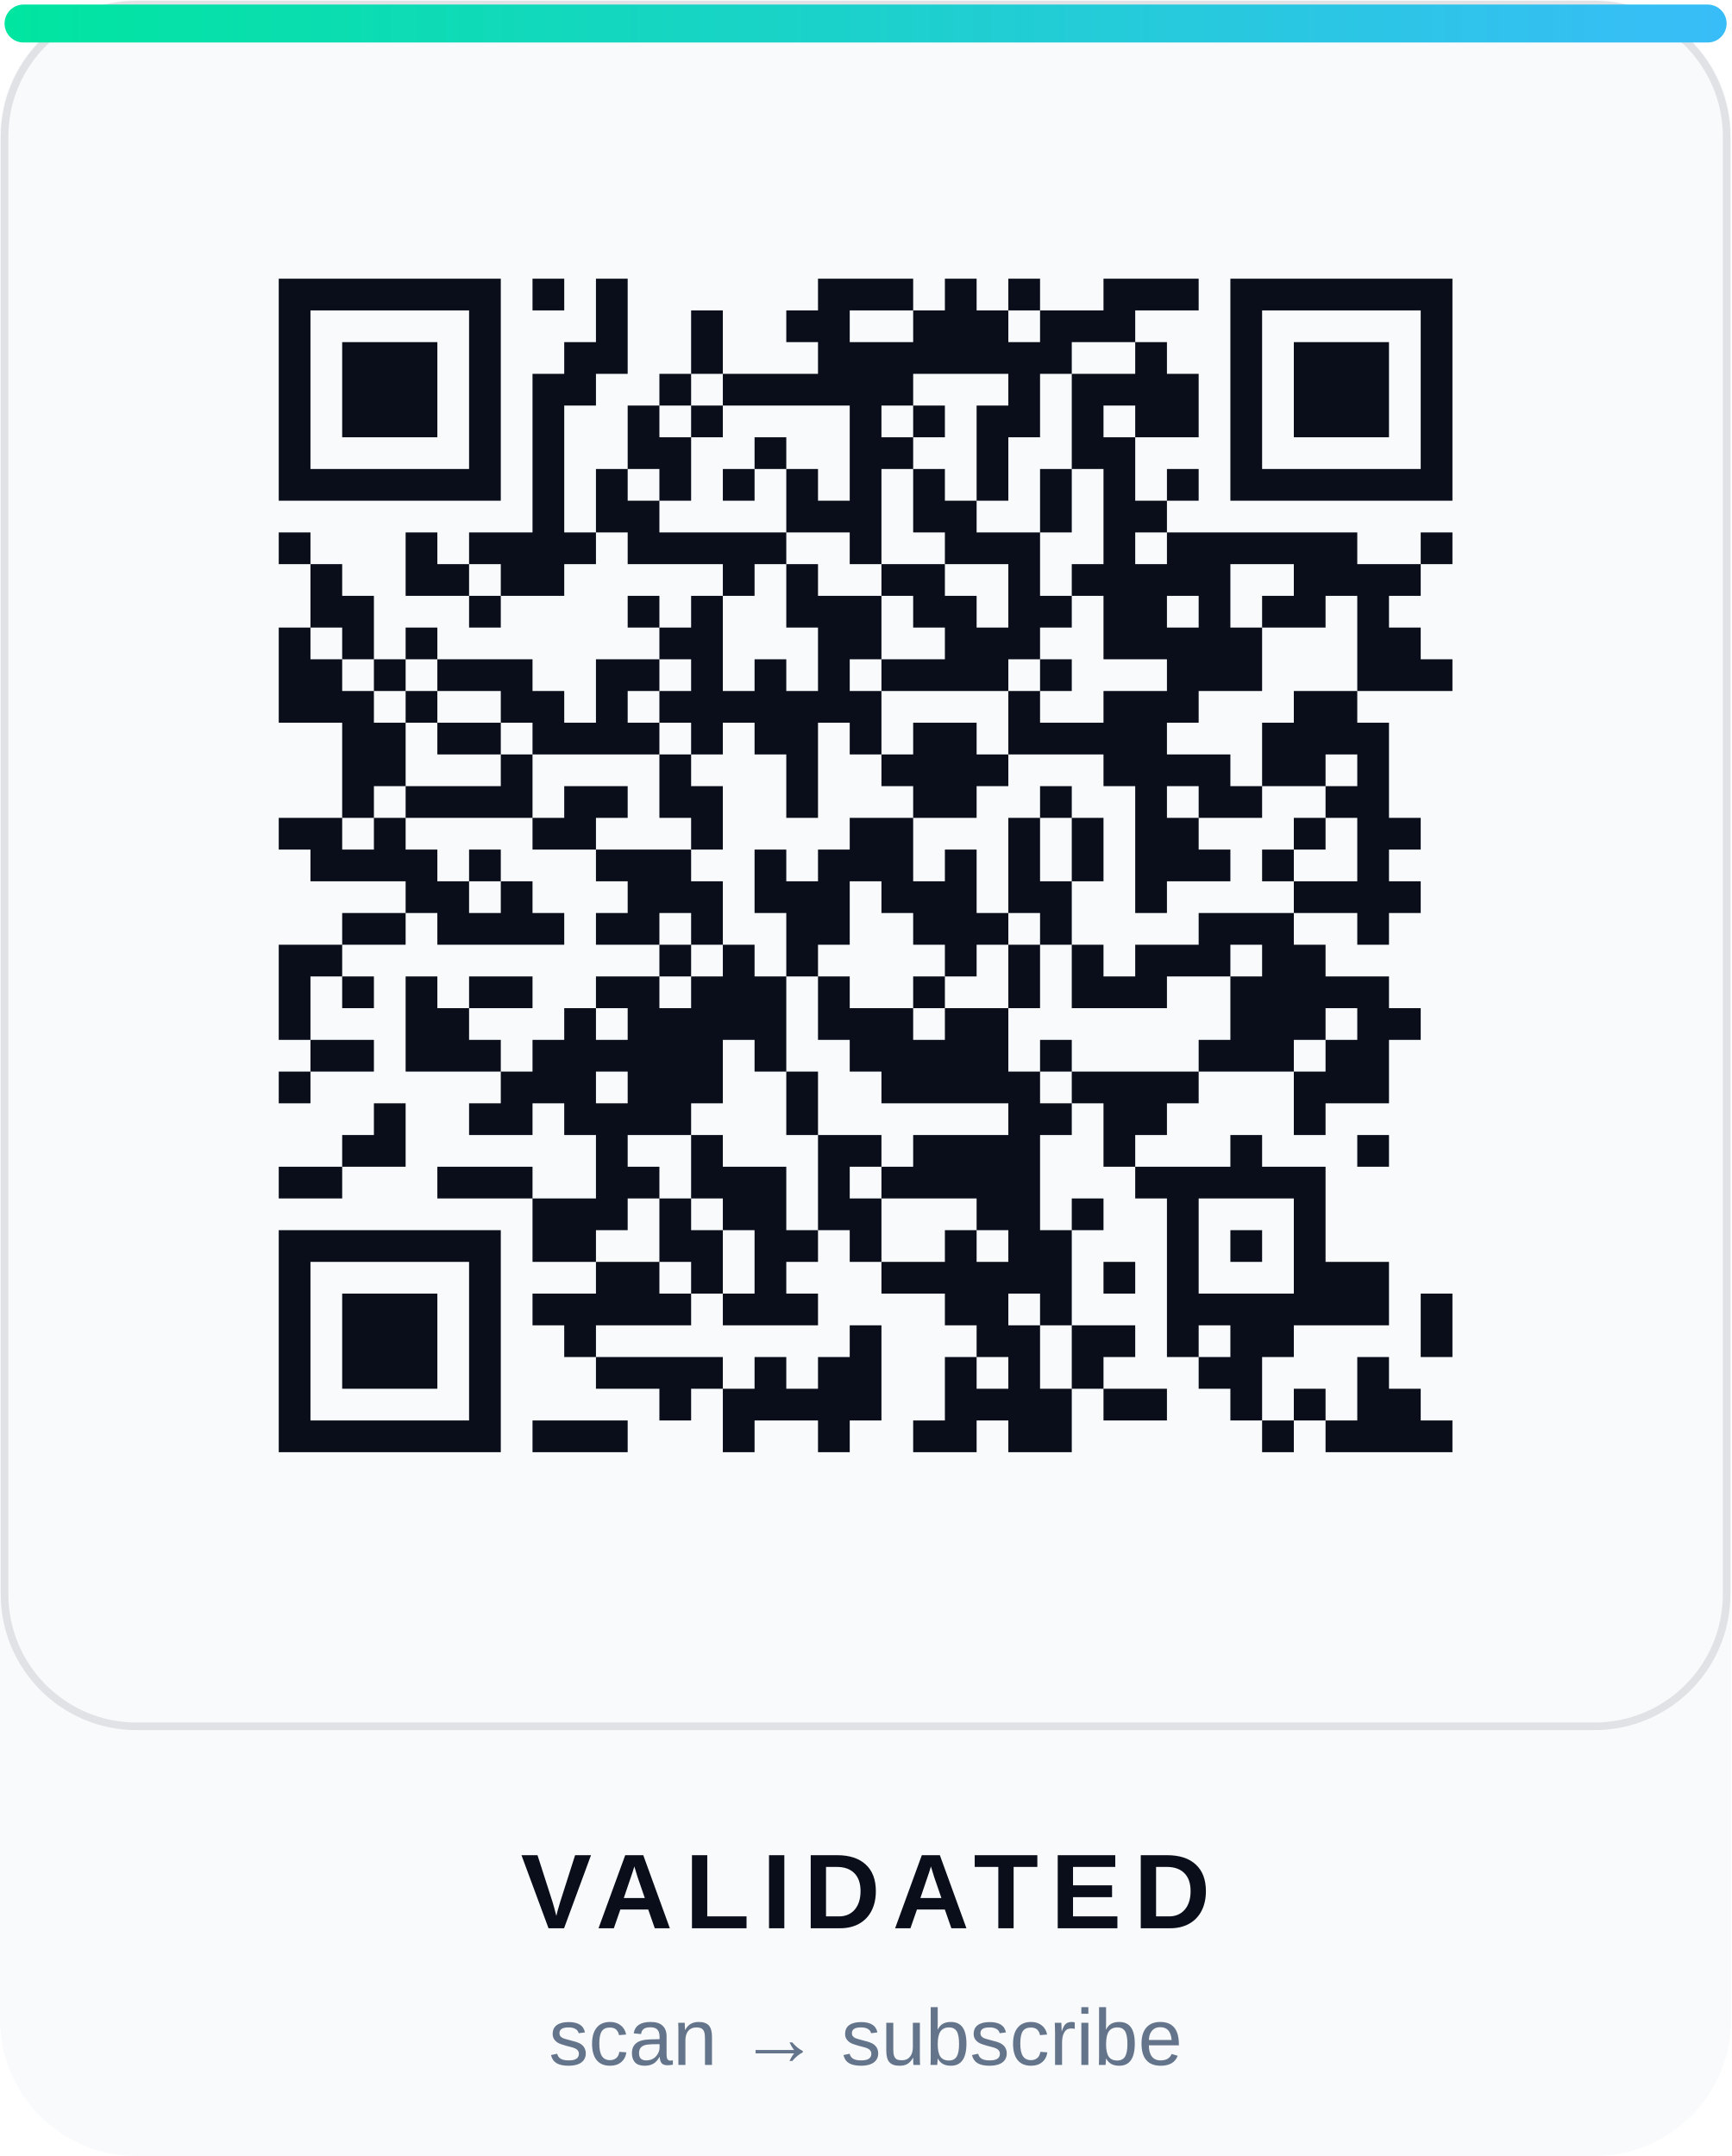
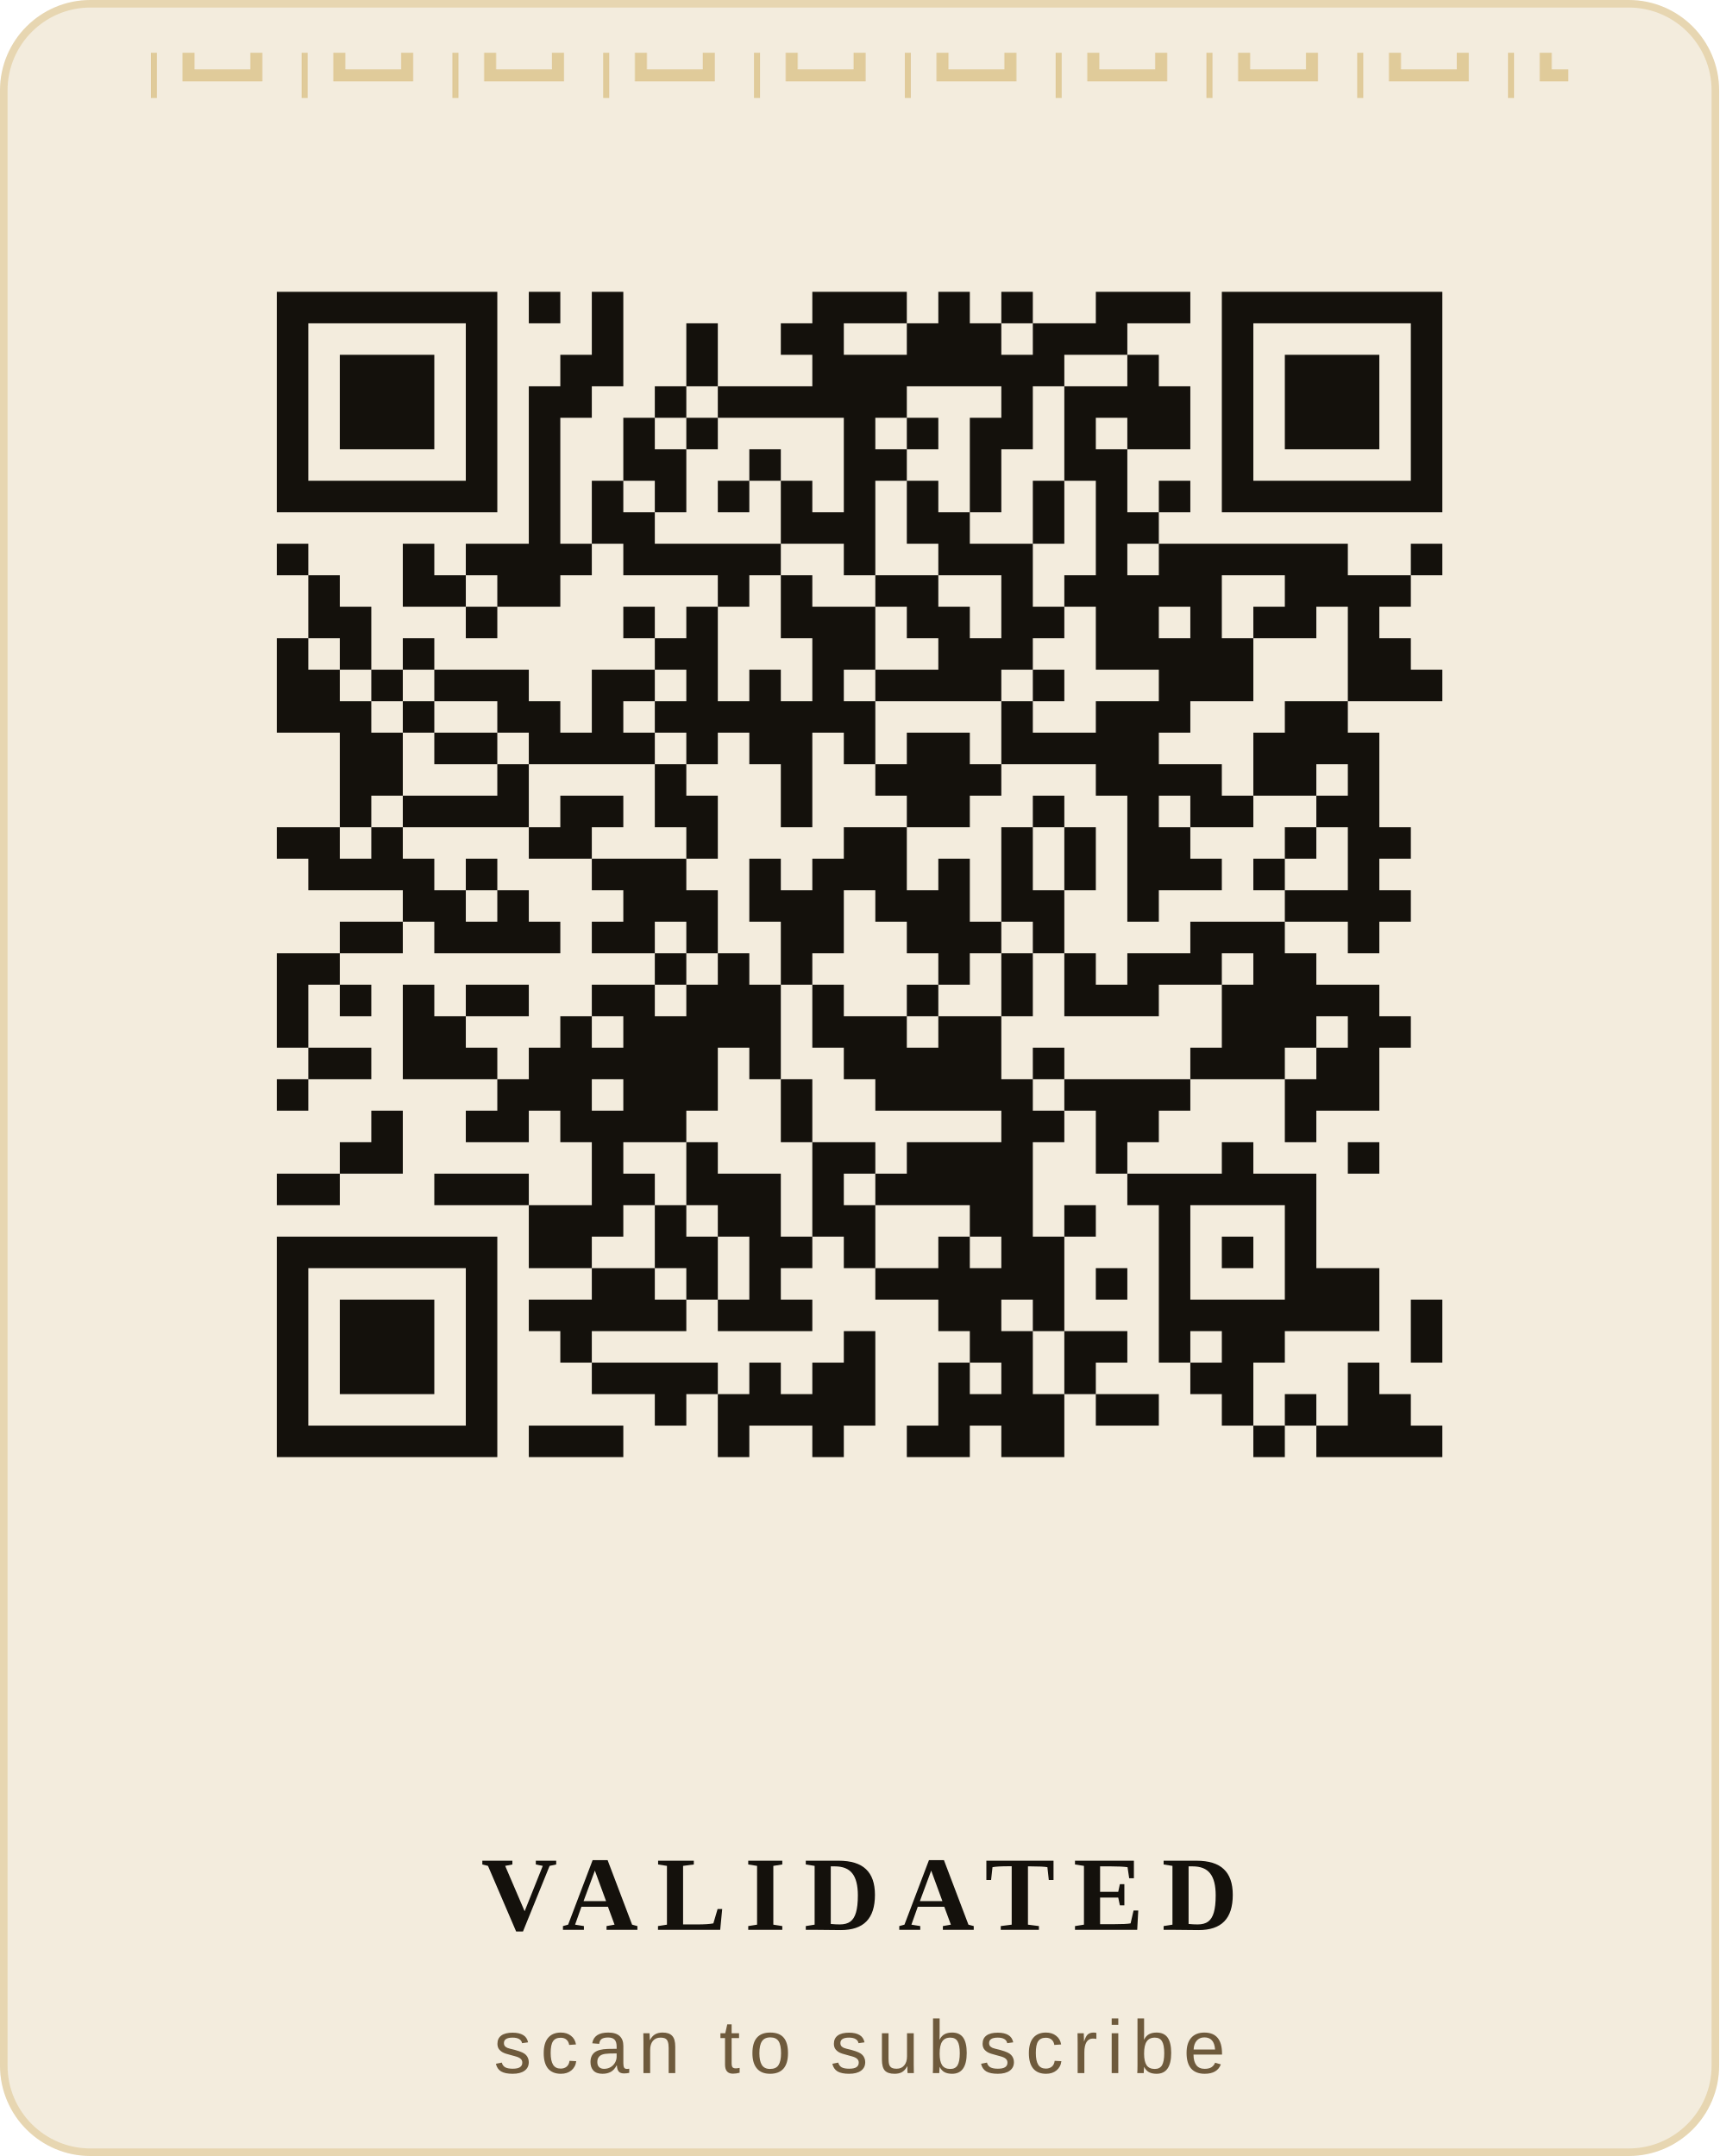
- <svg xmlns="http://www.w3.org/2000/svg" width="228" height="284" viewBox="0 0 228 284" role="img" aria-label="VALIDATED">
+ <svg xmlns="http://www.w3.org/2000/svg" width="228" height="286" viewBox="0 0 228 286" role="img" aria-label="VALIDATED">
  <defs>
-     <linearGradient id="gTop" x1="0" y1="0" x2="1" y2="0">
-       <stop offset="0" stop-color="#00E5A0" />
-       <stop offset="1" stop-color="#38BDF8" />
-     </linearGradient>
+     <pattern id="mk" width="20" height="14" patternUnits="userSpaceOnUse">
+       <path d="M0 14V0H14V10H5V5H9" fill="none" stroke="#C9A24A" stroke-width="1.6" opacity=".45" />
+     </pattern>
  </defs>
-   <rect width="228" height="284" rx="18" fill="#F8FAFC" />
-   <rect x="0.6" y="0.6" width="226.8" height="226.8" rx="17.4" fill="none" stroke="#0A0E1A" stroke-opacity="0.10" />
-   <rect x="0.6" y="0.6" width="226.8" height="5" rx="2.5" fill="url(#gTop)" />
-   <g transform="translate(20,20) scale(4.17778)">
-     <path d="M4,4H5V5H4zM5,4H6V5H5zM6,4H7V5H6zM7,4H8V5H7zM8,4H9V5H8zM9,4H10V5H9zM10,4H11V5H10zM12,4H13V5H12zM14,4H15V5H14zM21,4H22V5H21zM22,4H23V5H22zM23,4H24V5H23zM25,4H26V5H25zM27,4H28V5H27zM30,4H31V5H30zM31,4H32V5H31zM32,4H33V5H32zM34,4H35V5H34zM35,4H36V5H35zM36,4H37V5H36zM37,4H38V5H37zM38,4H39V5H38zM39,4H40V5H39zM40,4H41V5H40zM4,5H5V6H4zM10,5H11V6H10zM14,5H15V6H14zM17,5H18V6H17zM20,5H21V6H20zM21,5H22V6H21zM24,5H25V6H24zM25,5H26V6H25zM26,5H27V6H26zM28,5H29V6H28zM29,5H30V6H29zM30,5H31V6H30zM34,5H35V6H34zM40,5H41V6H40zM4,6H5V7H4zM6,6H7V7H6zM7,6H8V7H7zM8,6H9V7H8zM10,6H11V7H10zM13,6H14V7H13zM14,6H15V7H14zM17,6H18V7H17zM21,6H22V7H21zM22,6H23V7H22zM23,6H24V7H23zM24,6H25V7H24zM25,6H26V7H25zM26,6H27V7H26zM27,6H28V7H27zM28,6H29V7H28zM31,6H32V7H31zM34,6H35V7H34zM36,6H37V7H36zM37,6H38V7H37zM38,6H39V7H38zM40,6H41V7H40zM4,7H5V8H4zM6,7H7V8H6zM7,7H8V8H7zM8,7H9V8H8zM10,7H11V8H10zM12,7H13V8H12zM13,7H14V8H13zM16,7H17V8H16zM18,7H19V8H18zM19,7H20V8H19zM20,7H21V8H20zM21,7H22V8H21zM22,7H23V8H22zM23,7H24V8H23zM27,7H28V8H27zM29,7H30V8H29zM30,7H31V8H30zM31,7H32V8H31zM32,7H33V8H32zM34,7H35V8H34zM36,7H37V8H36zM37,7H38V8H37zM38,7H39V8H38zM40,7H41V8H40zM4,8H5V9H4zM6,8H7V9H6zM7,8H8V9H7zM8,8H9V9H8zM10,8H11V9H10zM12,8H13V9H12zM15,8H16V9H15zM17,8H18V9H17zM22,8H23V9H22zM24,8H25V9H24zM26,8H27V9H26zM27,8H28V9H27zM29,8H30V9H29zM31,8H32V9H31zM32,8H33V9H32zM34,8H35V9H34zM36,8H37V9H36zM37,8H38V9H37zM38,8H39V9H38zM40,8H41V9H40zM4,9H5V10H4zM10,9H11V10H10zM12,9H13V10H12zM15,9H16V10H15zM16,9H17V10H16zM19,9H20V10H19zM22,9H23V10H22zM23,9H24V10H23zM26,9H27V10H26zM29,9H30V10H29zM30,9H31V10H30zM34,9H35V10H34zM40,9H41V10H40zM4,10H5V11H4zM5,10H6V11H5zM6,10H7V11H6zM7,10H8V11H7zM8,10H9V11H8zM9,10H10V11H9zM10,10H11V11H10zM12,10H13V11H12zM14,10H15V11H14zM16,10H17V11H16zM18,10H19V11H18zM20,10H21V11H20zM22,10H23V11H22zM24,10H25V11H24zM26,10H27V11H26zM28,10H29V11H28zM30,10H31V11H30zM32,10H33V11H32zM34,10H35V11H34zM35,10H36V11H35zM36,10H37V11H36zM37,10H38V11H37zM38,10H39V11H38zM39,10H40V11H39zM40,10H41V11H40zM12,11H13V12H12zM14,11H15V12H14zM15,11H16V12H15zM20,11H21V12H20zM21,11H22V12H21zM22,11H23V12H22zM24,11H25V12H24zM25,11H26V12H25zM28,11H29V12H28zM30,11H31V12H30zM31,11H32V12H31zM4,12H5V13H4zM8,12H9V13H8zM10,12H11V13H10zM11,12H12V13H11zM12,12H13V13H12zM13,12H14V13H13zM15,12H16V13H15zM16,12H17V13H16zM17,12H18V13H17zM18,12H19V13H18zM19,12H20V13H19zM22,12H23V13H22zM25,12H26V13H25zM26,12H27V13H26zM27,12H28V13H27zM30,12H31V13H30zM32,12H33V13H32zM33,12H34V13H33zM34,12H35V13H34zM35,12H36V13H35zM36,12H37V13H36zM37,12H38V13H37zM40,12H41V13H40zM5,13H6V14H5zM8,13H9V14H8zM9,13H10V14H9zM11,13H12V14H11zM12,13H13V14H12zM18,13H19V14H18zM20,13H21V14H20zM23,13H24V14H23zM24,13H25V14H24zM27,13H28V14H27zM29,13H30V14H29zM30,13H31V14H30zM31,13H32V14H31zM32,13H33V14H32zM33,13H34V14H33zM36,13H37V14H36zM37,13H38V14H37zM38,13H39V14H38zM39,13H40V14H39zM5,14H6V15H5zM6,14H7V15H6zM10,14H11V15H10zM15,14H16V15H15zM17,14H18V15H17zM20,14H21V15H20zM21,14H22V15H21zM22,14H23V15H22zM24,14H25V15H24zM25,14H26V15H25zM27,14H28V15H27zM28,14H29V15H28zM30,14H31V15H30zM31,14H32V15H31zM33,14H34V15H33zM35,14H36V15H35zM36,14H37V15H36zM38,14H39V15H38zM4,15H5V16H4zM6,15H7V16H6zM8,15H9V16H8zM16,15H17V16H16zM17,15H18V16H17zM21,15H22V16H21zM22,15H23V16H22zM25,15H26V16H25zM26,15H27V16H26zM27,15H28V16H27zM30,15H31V16H30zM31,15H32V16H31zM32,15H33V16H32zM33,15H34V16H33zM34,15H35V16H34zM38,15H39V16H38zM39,15H40V16H39zM4,16H5V17H4zM5,16H6V17H5zM7,16H8V17H7zM9,16H10V17H9zM10,16H11V17H10zM11,16H12V17H11zM14,16H15V17H14zM15,16H16V17H15zM17,16H18V17H17zM19,16H20V17H19zM21,16H22V17H21zM23,16H24V17H23zM24,16H25V17H24zM25,16H26V17H25zM26,16H27V17H26zM28,16H29V17H28zM32,16H33V17H32zM33,16H34V17H33zM34,16H35V17H34zM38,16H39V17H38zM39,16H40V17H39zM40,16H41V17H40zM4,17H5V18H4zM5,17H6V18H5zM6,17H7V18H6zM8,17H9V18H8zM11,17H12V18H11zM12,17H13V18H12zM14,17H15V18H14zM16,17H17V18H16zM17,17H18V18H17zM18,17H19V18H18zM19,17H20V18H19zM20,17H21V18H20zM21,17H22V18H21zM22,17H23V18H22zM27,17H28V18H27zM30,17H31V18H30zM31,17H32V18H31zM32,17H33V18H32zM36,17H37V18H36zM37,17H38V18H37zM6,18H7V19H6zM7,18H8V19H7zM9,18H10V19H9zM10,18H11V19H10zM12,18H13V19H12zM13,18H14V19H13zM14,18H15V19H14zM15,18H16V19H15zM17,18H18V19H17zM19,18H20V19H19zM20,18H21V19H20zM22,18H23V19H22zM24,18H25V19H24zM25,18H26V19H25zM27,18H28V19H27zM28,18H29V19H28zM29,18H30V19H29zM30,18H31V19H30zM31,18H32V19H31zM35,18H36V19H35zM36,18H37V19H36zM37,18H38V19H37zM38,18H39V19H38zM6,19H7V20H6zM7,19H8V20H7zM11,19H12V20H11zM16,19H17V20H16zM20,19H21V20H20zM23,19H24V20H23zM24,19H25V20H24zM25,19H26V20H25zM26,19H27V20H26zM30,19H31V20H30zM31,19H32V20H31zM32,19H33V20H32zM33,19H34V20H33zM35,19H36V20H35zM36,19H37V20H36zM38,19H39V20H38zM6,20H7V21H6zM8,20H9V21H8zM9,20H10V21H9zM10,20H11V21H10zM11,20H12V21H11zM13,20H14V21H13zM14,20H15V21H14zM16,20H17V21H16zM17,20H18V21H17zM20,20H21V21H20zM24,20H25V21H24zM25,20H26V21H25zM28,20H29V21H28zM31,20H32V21H31zM33,20H34V21H33zM34,20H35V21H34zM37,20H38V21H37zM38,20H39V21H38zM4,21H5V22H4zM5,21H6V22H5zM7,21H8V22H7zM12,21H13V22H12zM13,21H14V22H13zM17,21H18V22H17zM22,21H23V22H22zM23,21H24V22H23zM27,21H28V22H27zM29,21H30V22H29zM31,21H32V22H31zM32,21H33V22H32zM36,21H37V22H36zM38,21H39V22H38zM39,21H40V22H39zM5,22H6V23H5zM6,22H7V23H6zM7,22H8V23H7zM8,22H9V23H8zM10,22H11V23H10zM14,22H15V23H14zM15,22H16V23H15zM16,22H17V23H16zM19,22H20V23H19zM21,22H22V23H21zM22,22H23V23H22zM23,22H24V23H23zM25,22H26V23H25zM27,22H28V23H27zM29,22H30V23H29zM31,22H32V23H31zM32,22H33V23H32zM33,22H34V23H33zM35,22H36V23H35zM38,22H39V23H38zM8,23H9V24H8zM9,23H10V24H9zM11,23H12V24H11zM15,23H16V24H15zM16,23H17V24H16zM17,23H18V24H17zM19,23H20V24H19zM20,23H21V24H20zM21,23H22V24H21zM23,23H24V24H23zM24,23H25V24H24zM25,23H26V24H25zM27,23H28V24H27zM28,23H29V24H28zM31,23H32V24H31zM36,23H37V24H36zM37,23H38V24H37zM38,23H39V24H38zM39,23H40V24H39zM6,24H7V25H6zM7,24H8V25H7zM9,24H10V25H9zM10,24H11V25H10zM11,24H12V25H11zM12,24H13V25H12zM14,24H15V25H14zM15,24H16V25H15zM17,24H18V25H17zM20,24H21V25H20zM21,24H22V25H21zM24,24H25V25H24zM25,24H26V25H25zM26,24H27V25H26zM28,24H29V25H28zM33,24H34V25H33zM34,24H35V25H34zM35,24H36V25H35zM38,24H39V25H38zM4,25H5V26H4zM5,25H6V26H5zM16,25H17V26H16zM18,25H19V26H18zM20,25H21V26H20zM25,25H26V26H25zM27,25H28V26H27zM29,25H30V26H29zM31,25H32V26H31zM32,25H33V26H32zM33,25H34V26H33zM35,25H36V26H35zM36,25H37V26H36zM4,26H5V27H4zM6,26H7V27H6zM8,26H9V27H8zM10,26H11V27H10zM11,26H12V27H11zM14,26H15V27H14zM15,26H16V27H15zM17,26H18V27H17zM18,26H19V27H18zM19,26H20V27H19zM21,26H22V27H21zM24,26H25V27H24zM27,26H28V27H27zM29,26H30V27H29zM30,26H31V27H30zM31,26H32V27H31zM34,26H35V27H34zM35,26H36V27H35zM36,26H37V27H36zM37,26H38V27H37zM38,26H39V27H38zM4,27H5V28H4zM8,27H9V28H8zM9,27H10V28H9zM13,27H14V28H13zM15,27H16V28H15zM16,27H17V28H16zM17,27H18V28H17zM18,27H19V28H18zM19,27H20V28H19zM21,27H22V28H21zM22,27H23V28H22zM23,27H24V28H23zM25,27H26V28H25zM26,27H27V28H26zM34,27H35V28H34zM35,27H36V28H35zM36,27H37V28H36zM38,27H39V28H38zM39,27H40V28H39zM5,28H6V29H5zM6,28H7V29H6zM8,28H9V29H8zM9,28H10V29H9zM10,28H11V29H10zM12,28H13V29H12zM13,28H14V29H13zM14,28H15V29H14zM15,28H16V29H15zM16,28H17V29H16zM17,28H18V29H17zM19,28H20V29H19zM22,28H23V29H22zM23,28H24V29H23zM24,28H25V29H24zM25,28H26V29H25zM26,28H27V29H26zM28,28H29V29H28zM33,28H34V29H33zM34,28H35V29H34zM35,28H36V29H35zM37,28H38V29H37zM38,28H39V29H38zM4,29H5V30H4zM11,29H12V30H11zM12,29H13V30H12zM13,29H14V30H13zM15,29H16V30H15zM16,29H17V30H16zM17,29H18V30H17zM20,29H21V30H20zM23,29H24V30H23zM24,29H25V30H24zM25,29H26V30H25zM26,29H27V30H26zM27,29H28V30H27zM29,29H30V30H29zM30,29H31V30H30zM31,29H32V30H31zM32,29H33V30H32zM36,29H37V30H36zM37,29H38V30H37zM38,29H39V30H38zM7,30H8V31H7zM10,30H11V31H10zM11,30H12V31H11zM13,30H14V31H13zM14,30H15V31H14zM15,30H16V31H15zM16,30H17V31H16zM20,30H21V31H20zM27,30H28V31H27zM28,30H29V31H28zM30,30H31V31H30zM31,30H32V31H31zM36,30H37V31H36zM6,31H7V32H6zM7,31H8V32H7zM14,31H15V32H14zM17,31H18V32H17zM21,31H22V32H21zM22,31H23V32H22zM24,31H25V32H24zM25,31H26V32H25zM26,31H27V32H26zM27,31H28V32H27zM30,31H31V32H30zM34,31H35V32H34zM38,31H39V32H38zM4,32H5V33H4zM5,32H6V33H5zM9,32H10V33H9zM10,32H11V33H10zM11,32H12V33H11zM14,32H15V33H14zM15,32H16V33H15zM17,32H18V33H17zM18,32H19V33H18zM19,32H20V33H19zM21,32H22V33H21zM23,32H24V33H23zM24,32H25V33H24zM25,32H26V33H25zM26,32H27V33H26zM27,32H28V33H27zM31,32H32V33H31zM32,32H33V33H32zM33,32H34V33H33zM34,32H35V33H34zM35,32H36V33H35zM36,32H37V33H36zM12,33H13V34H12zM13,33H14V34H13zM14,33H15V34H14zM16,33H17V34H16zM18,33H19V34H18zM19,33H20V34H19zM21,33H22V34H21zM22,33H23V34H22zM26,33H27V34H26zM27,33H28V34H27zM29,33H30V34H29zM32,33H33V34H32zM36,33H37V34H36zM4,34H5V35H4zM5,34H6V35H5zM6,34H7V35H6zM7,34H8V35H7zM8,34H9V35H8zM9,34H10V35H9zM10,34H11V35H10zM12,34H13V35H12zM13,34H14V35H13zM16,34H17V35H16zM17,34H18V35H17zM19,34H20V35H19zM20,34H21V35H20zM22,34H23V35H22zM25,34H26V35H25zM27,34H28V35H27zM28,34H29V35H28zM32,34H33V35H32zM34,34H35V35H34zM36,34H37V35H36zM4,35H5V36H4zM10,35H11V36H10zM14,35H15V36H14zM15,35H16V36H15zM17,35H18V36H17zM19,35H20V36H19zM23,35H24V36H23zM24,35H25V36H24zM25,35H26V36H25zM26,35H27V36H26zM27,35H28V36H27zM28,35H29V36H28zM30,35H31V36H30zM32,35H33V36H32zM36,35H37V36H36zM37,35H38V36H37zM38,35H39V36H38zM4,36H5V37H4zM6,36H7V37H6zM7,36H8V37H7zM8,36H9V37H8zM10,36H11V37H10zM12,36H13V37H12zM13,36H14V37H13zM14,36H15V37H14zM15,36H16V37H15zM16,36H17V37H16zM18,36H19V37H18zM19,36H20V37H19zM20,36H21V37H20zM25,36H26V37H25zM26,36H27V37H26zM28,36H29V37H28zM32,36H33V37H32zM33,36H34V37H33zM34,36H35V37H34zM35,36H36V37H35zM36,36H37V37H36zM37,36H38V37H37zM38,36H39V37H38zM40,36H41V37H40zM4,37H5V38H4zM6,37H7V38H6zM7,37H8V38H7zM8,37H9V38H8zM10,37H11V38H10zM13,37H14V38H13zM22,37H23V38H22zM26,37H27V38H26zM27,37H28V38H27zM29,37H30V38H29zM30,37H31V38H30zM32,37H33V38H32zM34,37H35V38H34zM35,37H36V38H35zM40,37H41V38H40zM4,38H5V39H4zM6,38H7V39H6zM7,38H8V39H7zM8,38H9V39H8zM10,38H11V39H10zM14,38H15V39H14zM15,38H16V39H15zM16,38H17V39H16zM17,38H18V39H17zM19,38H20V39H19zM21,38H22V39H21zM22,38H23V39H22zM25,38H26V39H25zM27,38H28V39H27zM29,38H30V39H29zM33,38H34V39H33zM34,38H35V39H34zM38,38H39V39H38zM4,39H5V40H4zM10,39H11V40H10zM16,39H17V40H16zM18,39H19V40H18zM19,39H20V40H19zM20,39H21V40H20zM21,39H22V40H21zM22,39H23V40H22zM25,39H26V40H25zM26,39H27V40H26zM27,39H28V40H27zM28,39H29V40H28zM30,39H31V40H30zM31,39H32V40H31zM34,39H35V40H34zM36,39H37V40H36zM38,39H39V40H38zM39,39H40V40H39zM4,40H5V41H4zM5,40H6V41H5zM6,40H7V41H6zM7,40H8V41H7zM8,40H9V41H8zM9,40H10V41H9zM10,40H11V41H10zM12,40H13V41H12zM13,40H14V41H13zM14,40H15V41H14zM18,40H19V41H18zM21,40H22V41H21zM24,40H25V41H24zM25,40H26V41H25zM27,40H28V41H27zM28,40H29V41H28zM35,40H36V41H35zM37,40H38V41H37zM38,40H39V41H38zM39,40H40V41H39zM40,40H41V41H40z" fill="#0A0E1A" />
+   <rect width="228" height="286" rx="12" fill="#F3ECDD" />
+   <rect x="0.5" y="0.5" width="227" height="285" rx="11.5" fill="none" stroke="#C9A24A" stroke-opacity=".3" stroke-width="1" />
+   <rect x="20" y="7" width="188" height="6" fill="url(#mk)" />
+   <g transform="translate(20,22) scale(4.17778)">
+     <path d="M4,4H5V5H4zM5,4H6V5H5zM6,4H7V5H6zM7,4H8V5H7zM8,4H9V5H8zM9,4H10V5H9zM10,4H11V5H10zM12,4H13V5H12zM14,4H15V5H14zM21,4H22V5H21zM22,4H23V5H22zM23,4H24V5H23zM25,4H26V5H25zM27,4H28V5H27zM30,4H31V5H30zM31,4H32V5H31zM32,4H33V5H32zM34,4H35V5H34zM35,4H36V5H35zM36,4H37V5H36zM37,4H38V5H37zM38,4H39V5H38zM39,4H40V5H39zM40,4H41V5H40zM4,5H5V6H4zM10,5H11V6H10zM14,5H15V6H14zM17,5H18V6H17zM20,5H21V6H20zM21,5H22V6H21zM24,5H25V6H24zM25,5H26V6H25zM26,5H27V6H26zM28,5H29V6H28zM29,5H30V6H29zM30,5H31V6H30zM34,5H35V6H34zM40,5H41V6H40zM4,6H5V7H4zM6,6H7V7H6zM7,6H8V7H7zM8,6H9V7H8zM10,6H11V7H10zM13,6H14V7H13zM14,6H15V7H14zM17,6H18V7H17zM21,6H22V7H21zM22,6H23V7H22zM23,6H24V7H23zM24,6H25V7H24zM25,6H26V7H25zM26,6H27V7H26zM27,6H28V7H27zM28,6H29V7H28zM31,6H32V7H31zM34,6H35V7H34zM36,6H37V7H36zM37,6H38V7H37zM38,6H39V7H38zM40,6H41V7H40zM4,7H5V8H4zM6,7H7V8H6zM7,7H8V8H7zM8,7H9V8H8zM10,7H11V8H10zM12,7H13V8H12zM13,7H14V8H13zM16,7H17V8H16zM18,7H19V8H18zM19,7H20V8H19zM20,7H21V8H20zM21,7H22V8H21zM22,7H23V8H22zM23,7H24V8H23zM27,7H28V8H27zM29,7H30V8H29zM30,7H31V8H30zM31,7H32V8H31zM32,7H33V8H32zM34,7H35V8H34zM36,7H37V8H36zM37,7H38V8H37zM38,7H39V8H38zM40,7H41V8H40zM4,8H5V9H4zM6,8H7V9H6zM7,8H8V9H7zM8,8H9V9H8zM10,8H11V9H10zM12,8H13V9H12zM15,8H16V9H15zM17,8H18V9H17zM22,8H23V9H22zM24,8H25V9H24zM26,8H27V9H26zM27,8H28V9H27zM29,8H30V9H29zM31,8H32V9H31zM32,8H33V9H32zM34,8H35V9H34zM36,8H37V9H36zM37,8H38V9H37zM38,8H39V9H38zM40,8H41V9H40zM4,9H5V10H4zM10,9H11V10H10zM12,9H13V10H12zM15,9H16V10H15zM16,9H17V10H16zM19,9H20V10H19zM22,9H23V10H22zM23,9H24V10H23zM26,9H27V10H26zM29,9H30V10H29zM30,9H31V10H30zM34,9H35V10H34zM40,9H41V10H40zM4,10H5V11H4zM5,10H6V11H5zM6,10H7V11H6zM7,10H8V11H7zM8,10H9V11H8zM9,10H10V11H9zM10,10H11V11H10zM12,10H13V11H12zM14,10H15V11H14zM16,10H17V11H16zM18,10H19V11H18zM20,10H21V11H20zM22,10H23V11H22zM24,10H25V11H24zM26,10H27V11H26zM28,10H29V11H28zM30,10H31V11H30zM32,10H33V11H32zM34,10H35V11H34zM35,10H36V11H35zM36,10H37V11H36zM37,10H38V11H37zM38,10H39V11H38zM39,10H40V11H39zM40,10H41V11H40zM12,11H13V12H12zM14,11H15V12H14zM15,11H16V12H15zM20,11H21V12H20zM21,11H22V12H21zM22,11H23V12H22zM24,11H25V12H24zM25,11H26V12H25zM28,11H29V12H28zM30,11H31V12H30zM31,11H32V12H31zM4,12H5V13H4zM8,12H9V13H8zM10,12H11V13H10zM11,12H12V13H11zM12,12H13V13H12zM13,12H14V13H13zM15,12H16V13H15zM16,12H17V13H16zM17,12H18V13H17zM18,12H19V13H18zM19,12H20V13H19zM22,12H23V13H22zM25,12H26V13H25zM26,12H27V13H26zM27,12H28V13H27zM30,12H31V13H30zM32,12H33V13H32zM33,12H34V13H33zM34,12H35V13H34zM35,12H36V13H35zM36,12H37V13H36zM37,12H38V13H37zM40,12H41V13H40zM5,13H6V14H5zM8,13H9V14H8zM9,13H10V14H9zM11,13H12V14H11zM12,13H13V14H12zM18,13H19V14H18zM20,13H21V14H20zM23,13H24V14H23zM24,13H25V14H24zM27,13H28V14H27zM29,13H30V14H29zM30,13H31V14H30zM31,13H32V14H31zM32,13H33V14H32zM33,13H34V14H33zM36,13H37V14H36zM37,13H38V14H37zM38,13H39V14H38zM39,13H40V14H39zM5,14H6V15H5zM6,14H7V15H6zM10,14H11V15H10zM15,14H16V15H15zM17,14H18V15H17zM20,14H21V15H20zM21,14H22V15H21zM22,14H23V15H22zM24,14H25V15H24zM25,14H26V15H25zM27,14H28V15H27zM28,14H29V15H28zM30,14H31V15H30zM31,14H32V15H31zM33,14H34V15H33zM35,14H36V15H35zM36,14H37V15H36zM38,14H39V15H38zM4,15H5V16H4zM6,15H7V16H6zM8,15H9V16H8zM16,15H17V16H16zM17,15H18V16H17zM21,15H22V16H21zM22,15H23V16H22zM25,15H26V16H25zM26,15H27V16H26zM27,15H28V16H27zM30,15H31V16H30zM31,15H32V16H31zM32,15H33V16H32zM33,15H34V16H33zM34,15H35V16H34zM38,15H39V16H38zM39,15H40V16H39zM4,16H5V17H4zM5,16H6V17H5zM7,16H8V17H7zM9,16H10V17H9zM10,16H11V17H10zM11,16H12V17H11zM14,16H15V17H14zM15,16H16V17H15zM17,16H18V17H17zM19,16H20V17H19zM21,16H22V17H21zM23,16H24V17H23zM24,16H25V17H24zM25,16H26V17H25zM26,16H27V17H26zM28,16H29V17H28zM32,16H33V17H32zM33,16H34V17H33zM34,16H35V17H34zM38,16H39V17H38zM39,16H40V17H39zM40,16H41V17H40zM4,17H5V18H4zM5,17H6V18H5zM6,17H7V18H6zM8,17H9V18H8zM11,17H12V18H11zM12,17H13V18H12zM14,17H15V18H14zM16,17H17V18H16zM17,17H18V18H17zM18,17H19V18H18zM19,17H20V18H19zM20,17H21V18H20zM21,17H22V18H21zM22,17H23V18H22zM27,17H28V18H27zM30,17H31V18H30zM31,17H32V18H31zM32,17H33V18H32zM36,17H37V18H36zM37,17H38V18H37zM6,18H7V19H6zM7,18H8V19H7zM9,18H10V19H9zM10,18H11V19H10zM12,18H13V19H12zM13,18H14V19H13zM14,18H15V19H14zM15,18H16V19H15zM17,18H18V19H17zM19,18H20V19H19zM20,18H21V19H20zM22,18H23V19H22zM24,18H25V19H24zM25,18H26V19H25zM27,18H28V19H27zM28,18H29V19H28zM29,18H30V19H29zM30,18H31V19H30zM31,18H32V19H31zM35,18H36V19H35zM36,18H37V19H36zM37,18H38V19H37zM38,18H39V19H38zM6,19H7V20H6zM7,19H8V20H7zM11,19H12V20H11zM16,19H17V20H16zM20,19H21V20H20zM23,19H24V20H23zM24,19H25V20H24zM25,19H26V20H25zM26,19H27V20H26zM30,19H31V20H30zM31,19H32V20H31zM32,19H33V20H32zM33,19H34V20H33zM35,19H36V20H35zM36,19H37V20H36zM38,19H39V20H38zM6,20H7V21H6zM8,20H9V21H8zM9,20H10V21H9zM10,20H11V21H10zM11,20H12V21H11zM13,20H14V21H13zM14,20H15V21H14zM16,20H17V21H16zM17,20H18V21H17zM20,20H21V21H20zM24,20H25V21H24zM25,20H26V21H25zM28,20H29V21H28zM31,20H32V21H31zM33,20H34V21H33zM34,20H35V21H34zM37,20H38V21H37zM38,20H39V21H38zM4,21H5V22H4zM5,21H6V22H5zM7,21H8V22H7zM12,21H13V22H12zM13,21H14V22H13zM17,21H18V22H17zM22,21H23V22H22zM23,21H24V22H23zM27,21H28V22H27zM29,21H30V22H29zM31,21H32V22H31zM32,21H33V22H32zM36,21H37V22H36zM38,21H39V22H38zM39,21H40V22H39zM5,22H6V23H5zM6,22H7V23H6zM7,22H8V23H7zM8,22H9V23H8zM10,22H11V23H10zM14,22H15V23H14zM15,22H16V23H15zM16,22H17V23H16zM19,22H20V23H19zM21,22H22V23H21zM22,22H23V23H22zM23,22H24V23H23zM25,22H26V23H25zM27,22H28V23H27zM29,22H30V23H29zM31,22H32V23H31zM32,22H33V23H32zM33,22H34V23H33zM35,22H36V23H35zM38,22H39V23H38zM8,23H9V24H8zM9,23H10V24H9zM11,23H12V24H11zM15,23H16V24H15zM16,23H17V24H16zM17,23H18V24H17zM19,23H20V24H19zM20,23H21V24H20zM21,23H22V24H21zM23,23H24V24H23zM24,23H25V24H24zM25,23H26V24H25zM27,23H28V24H27zM28,23H29V24H28zM31,23H32V24H31zM36,23H37V24H36zM37,23H38V24H37zM38,23H39V24H38zM39,23H40V24H39zM6,24H7V25H6zM7,24H8V25H7zM9,24H10V25H9zM10,24H11V25H10zM11,24H12V25H11zM12,24H13V25H12zM14,24H15V25H14zM15,24H16V25H15zM17,24H18V25H17zM20,24H21V25H20zM21,24H22V25H21zM24,24H25V25H24zM25,24H26V25H25zM26,24H27V25H26zM28,24H29V25H28zM33,24H34V25H33zM34,24H35V25H34zM35,24H36V25H35zM38,24H39V25H38zM4,25H5V26H4zM5,25H6V26H5zM16,25H17V26H16zM18,25H19V26H18zM20,25H21V26H20zM25,25H26V26H25zM27,25H28V26H27zM29,25H30V26H29zM31,25H32V26H31zM32,25H33V26H32zM33,25H34V26H33zM35,25H36V26H35zM36,25H37V26H36zM4,26H5V27H4zM6,26H7V27H6zM8,26H9V27H8zM10,26H11V27H10zM11,26H12V27H11zM14,26H15V27H14zM15,26H16V27H15zM17,26H18V27H17zM18,26H19V27H18zM19,26H20V27H19zM21,26H22V27H21zM24,26H25V27H24zM27,26H28V27H27zM29,26H30V27H29zM30,26H31V27H30zM31,26H32V27H31zM34,26H35V27H34zM35,26H36V27H35zM36,26H37V27H36zM37,26H38V27H37zM38,26H39V27H38zM4,27H5V28H4zM8,27H9V28H8zM9,27H10V28H9zM13,27H14V28H13zM15,27H16V28H15zM16,27H17V28H16zM17,27H18V28H17zM18,27H19V28H18zM19,27H20V28H19zM21,27H22V28H21zM22,27H23V28H22zM23,27H24V28H23zM25,27H26V28H25zM26,27H27V28H26zM34,27H35V28H34zM35,27H36V28H35zM36,27H37V28H36zM38,27H39V28H38zM39,27H40V28H39zM5,28H6V29H5zM6,28H7V29H6zM8,28H9V29H8zM9,28H10V29H9zM10,28H11V29H10zM12,28H13V29H12zM13,28H14V29H13zM14,28H15V29H14zM15,28H16V29H15zM16,28H17V29H16zM17,28H18V29H17zM19,28H20V29H19zM22,28H23V29H22zM23,28H24V29H23zM24,28H25V29H24zM25,28H26V29H25zM26,28H27V29H26zM28,28H29V29H28zM33,28H34V29H33zM34,28H35V29H34zM35,28H36V29H35zM37,28H38V29H37zM38,28H39V29H38zM4,29H5V30H4zM11,29H12V30H11zM12,29H13V30H12zM13,29H14V30H13zM15,29H16V30H15zM16,29H17V30H16zM17,29H18V30H17zM20,29H21V30H20zM23,29H24V30H23zM24,29H25V30H24zM25,29H26V30H25zM26,29H27V30H26zM27,29H28V30H27zM29,29H30V30H29zM30,29H31V30H30zM31,29H32V30H31zM32,29H33V30H32zM36,29H37V30H36zM37,29H38V30H37zM38,29H39V30H38zM7,30H8V31H7zM10,30H11V31H10zM11,30H12V31H11zM13,30H14V31H13zM14,30H15V31H14zM15,30H16V31H15zM16,30H17V31H16zM20,30H21V31H20zM27,30H28V31H27zM28,30H29V31H28zM30,30H31V31H30zM31,30H32V31H31zM36,30H37V31H36zM6,31H7V32H6zM7,31H8V32H7zM14,31H15V32H14zM17,31H18V32H17zM21,31H22V32H21zM22,31H23V32H22zM24,31H25V32H24zM25,31H26V32H25zM26,31H27V32H26zM27,31H28V32H27zM30,31H31V32H30zM34,31H35V32H34zM38,31H39V32H38zM4,32H5V33H4zM5,32H6V33H5zM9,32H10V33H9zM10,32H11V33H10zM11,32H12V33H11zM14,32H15V33H14zM15,32H16V33H15zM17,32H18V33H17zM18,32H19V33H18zM19,32H20V33H19zM21,32H22V33H21zM23,32H24V33H23zM24,32H25V33H24zM25,32H26V33H25zM26,32H27V33H26zM27,32H28V33H27zM31,32H32V33H31zM32,32H33V33H32zM33,32H34V33H33zM34,32H35V33H34zM35,32H36V33H35zM36,32H37V33H36zM12,33H13V34H12zM13,33H14V34H13zM14,33H15V34H14zM16,33H17V34H16zM18,33H19V34H18zM19,33H20V34H19zM21,33H22V34H21zM22,33H23V34H22zM26,33H27V34H26zM27,33H28V34H27zM29,33H30V34H29zM32,33H33V34H32zM36,33H37V34H36zM4,34H5V35H4zM5,34H6V35H5zM6,34H7V35H6zM7,34H8V35H7zM8,34H9V35H8zM9,34H10V35H9zM10,34H11V35H10zM12,34H13V35H12zM13,34H14V35H13zM16,34H17V35H16zM17,34H18V35H17zM19,34H20V35H19zM20,34H21V35H20zM22,34H23V35H22zM25,34H26V35H25zM27,34H28V35H27zM28,34H29V35H28zM32,34H33V35H32zM34,34H35V35H34zM36,34H37V35H36zM4,35H5V36H4zM10,35H11V36H10zM14,35H15V36H14zM15,35H16V36H15zM17,35H18V36H17zM19,35H20V36H19zM23,35H24V36H23zM24,35H25V36H24zM25,35H26V36H25zM26,35H27V36H26zM27,35H28V36H27zM28,35H29V36H28zM30,35H31V36H30zM32,35H33V36H32zM36,35H37V36H36zM37,35H38V36H37zM38,35H39V36H38zM4,36H5V37H4zM6,36H7V37H6zM7,36H8V37H7zM8,36H9V37H8zM10,36H11V37H10zM12,36H13V37H12zM13,36H14V37H13zM14,36H15V37H14zM15,36H16V37H15zM16,36H17V37H16zM18,36H19V37H18zM19,36H20V37H19zM20,36H21V37H20zM25,36H26V37H25zM26,36H27V37H26zM28,36H29V37H28zM32,36H33V37H32zM33,36H34V37H33zM34,36H35V37H34zM35,36H36V37H35zM36,36H37V37H36zM37,36H38V37H37zM38,36H39V37H38zM40,36H41V37H40zM4,37H5V38H4zM6,37H7V38H6zM7,37H8V38H7zM8,37H9V38H8zM10,37H11V38H10zM13,37H14V38H13zM22,37H23V38H22zM26,37H27V38H26zM27,37H28V38H27zM29,37H30V38H29zM30,37H31V38H30zM32,37H33V38H32zM34,37H35V38H34zM35,37H36V38H35zM40,37H41V38H40zM4,38H5V39H4zM6,38H7V39H6zM7,38H8V39H7zM8,38H9V39H8zM10,38H11V39H10zM14,38H15V39H14zM15,38H16V39H15zM16,38H17V39H16zM17,38H18V39H17zM19,38H20V39H19zM21,38H22V39H21zM22,38H23V39H22zM25,38H26V39H25zM27,38H28V39H27zM29,38H30V39H29zM33,38H34V39H33zM34,38H35V39H34zM38,38H39V39H38zM4,39H5V40H4zM10,39H11V40H10zM16,39H17V40H16zM18,39H19V40H18zM19,39H20V40H19zM20,39H21V40H20zM21,39H22V40H21zM22,39H23V40H22zM25,39H26V40H25zM26,39H27V40H26zM27,39H28V40H27zM28,39H29V40H28zM30,39H31V40H30zM31,39H32V40H31zM34,39H35V40H34zM36,39H37V40H36zM38,39H39V40H38zM39,39H40V40H39zM4,40H5V41H4zM5,40H6V41H5zM6,40H7V41H6zM7,40H8V41H7zM8,40H9V41H8zM9,40H10V41H9zM10,40H11V41H10zM12,40H13V41H12zM13,40H14V41H13zM14,40H15V41H14zM18,40H19V41H18zM21,40H22V41H21zM24,40H25V41H24zM25,40H26V41H25zM27,40H28V41H27zM28,40H29V41H28zM35,40H36V41H35zM37,40H38V41H37zM38,40H39V41H38zM39,40H40V41H39zM40,40H41V41H40z" fill="#14110C" />
  </g>
-   <text x="114.0" y="254" text-anchor="middle" font-family="Segoe UI, Arial, sans-serif" font-size="14" font-weight="800" letter-spacing="1.6" fill="#0A0E1A">VALIDATED</text>
-   <text x="114.0" y="272" text-anchor="middle" font-family="Segoe UI, Arial, sans-serif" font-size="10.5" fill="#64748B">scan → subscribe</text>
+   <text x="114.0" y="256" text-anchor="middle" font-family="Georgia, 'Times New Roman', serif" font-size="14" font-weight="700" letter-spacing="2.4" fill="#14110C">VALIDATED</text>
+   <text x="114.0" y="275" text-anchor="middle" font-family="Arial, Helvetica, sans-serif" font-size="10" letter-spacing="1.2" fill="#6E5A3C">scan to subscribe</text>
</svg>
